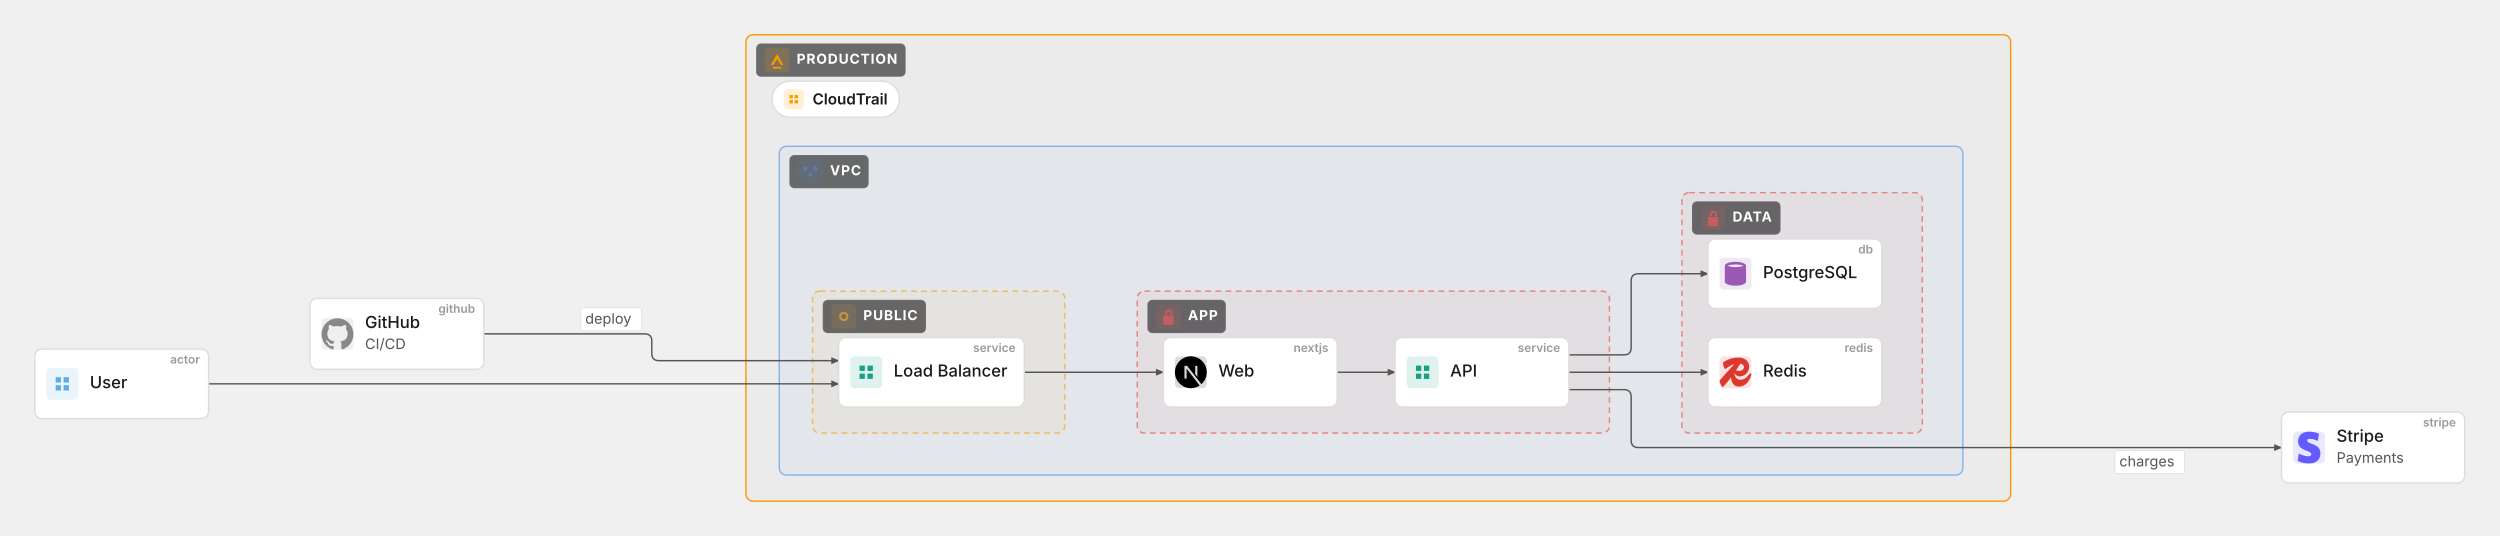
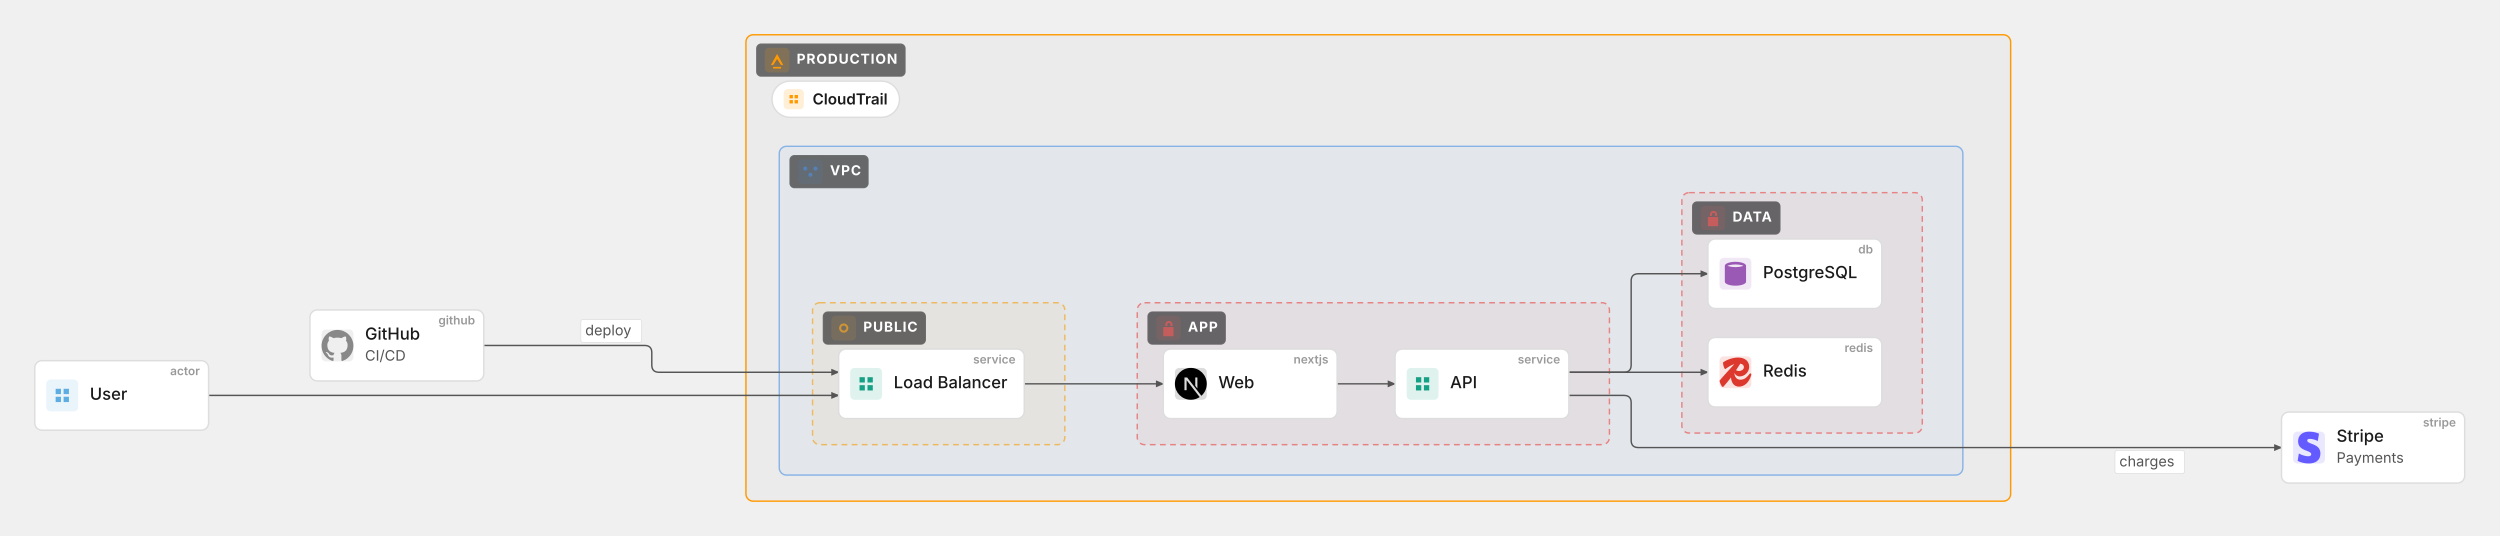
<svg xmlns="http://www.w3.org/2000/svg" width="1726" height="370" viewBox="0 0 1726 370" font-family="-apple-system,BlinkMacSystemFont,'Segoe UI',system-ui,sans-serif">
  <defs>
    <marker id="bromaid-arr" viewBox="0 0 10 10" refX="8.5" refY="5" markerWidth="6" markerHeight="6" orient="auto" markerUnits="strokeWidth">
      <path d="M0 1 L9.5 5 L0 9 z" fill="#555555" />
    </marker>
  </defs>
  <rect x="515" y="24" width="873.152" height="322" rx="5" fill="rgba(120,120,120,0.05)" stroke="#FF9900" stroke-width="1" />
  <rect x="522" y="30" width="103.259" height="23" rx="3.5" fill="rgba(0,0,0,0.55)" stroke="rgba(255,255,255,0.06)" stroke-width="1" />
  <rect x="528" y="33" width="17" height="17" rx="3" fill="#FF9900" opacity="0.16" />
  <g transform="translate(528 33) scale(0.7083333)" fill="#FF9900">
    <path d="M6 16.8 12 6l6 10.8h-2.2L12 10.9 8.2 16.8H6Z" />
    <path d="M8.1 18.6h7.8v1.6H8.1z" />
  </g>
  <text x="550" y="44" font-size="9.5" font-weight="650" fill="#ffffff" letter-spacing="0.6">
    <tspan x="550">PRODUCTION</tspan>
  </text>
  <rect x="538" y="101" width="817.152" height="227" rx="5" fill="rgba(74,144,226,0.05)" stroke="rgba(74,144,226,0.6)" stroke-width="1" />
  <rect x="545" y="107" width="54.732" height="23" rx="3.5" fill="rgba(0,0,0,0.55)" stroke="rgba(255,255,255,0.06)" stroke-width="1" />
  <rect x="551" y="110" width="17" height="17" rx="3" fill="rgba(74,144,226,0.6)" opacity="0.16" />
  <g transform="translate(551 110) scale(0.7083333)" fill="rgba(74,144,226,0.6)">
    <path d="M7 7a2 2 0 1 0 0 4 2 2 0 0 0 0-4Zm10 0a2 2 0 1 0 0 4 2 2 0 0 0 0-4ZM12 13a2 2 0 1 0 0 4 2 2 0 0 0 0-4Z" />
    <path d="M8.7 10.3 10.9 13m4.4 0 2.2-2.7M9 9h6" />
  </g>
  <text x="573" y="121" font-size="9.5" font-weight="650" fill="#ffffff" letter-spacing="0.6">
    <tspan x="573">VPC</tspan>
  </text>
-   <rect x="561" y="201" width="174.152" height="98" rx="5" fill="rgba(242,166,39,0.06)" stroke="rgba(242,166,39,0.7)" stroke-width="1" stroke-dasharray="4 3" />
-   <rect x="568" y="207" width="71.314" height="23" rx="3.5" fill="rgba(0,0,0,0.55)" stroke="rgba(255,255,255,0.06)" stroke-width="1" />
-   <rect x="574" y="210" width="17" height="17" rx="3" fill="rgba(242,166,39,0.7)" opacity="0.16" />
-   <g transform="translate(574 210) scale(0.7083333)" fill="rgba(242,166,39,0.7)">
+   <rect x="561" y="209" width="174.152" height="98" rx="5" fill="rgba(242,166,39,0.06)" stroke="rgba(242,166,39,0.7)" stroke-width="1" stroke-dasharray="4 3" />
+   <rect x="568" y="215" width="71.314" height="23" rx="3.5" fill="rgba(0,0,0,0.55)" stroke="rgba(255,255,255,0.06)" stroke-width="1" />
+   <rect x="574" y="218" width="17" height="17" rx="3" fill="rgba(242,166,39,0.7)" opacity="0.16" />
+   <g transform="translate(574 218) scale(0.7083333)" fill="rgba(242,166,39,0.7)">
    <path d="M12 7.5a4.5 4.5 0 1 0 0 9 4.5 4.5 0 0 0 0-9Zm0 2a2.5 2.5 0 1 1 0 5 2.5 2.5 0 0 1 0-5Z" />
    <path d="M12 3v2.2M12 18.8V21M3 12h2.2M18.8 12H21M5.1 5.1l1.6 1.6M17.3 17.3l1.6 1.6M18.9 5.1l-1.6 1.6M6.7 17.3l-1.6 1.6" />
  </g>
-   <text x="596" y="221" font-size="9.5" font-weight="650" fill="#ffffff" letter-spacing="0.6">
+   <text x="596" y="229" font-size="9.5" font-weight="650" fill="#ffffff" letter-spacing="0.6">
    <tspan x="596">PUBLIC</tspan>
  </text>
-   <rect x="785.152" y="201" width="326" height="98" rx="5" fill="rgba(232,90,90,0.06)" stroke="rgba(232,90,90,0.7)" stroke-width="1" stroke-dasharray="4 3" />
-   <rect x="792.152" y="207" width="54.209" height="23" rx="3.5" fill="rgba(0,0,0,0.55)" stroke="rgba(255,255,255,0.06)" stroke-width="1" />
-   <rect x="798.152" y="210" width="17" height="17" rx="3" fill="rgba(232,90,90,0.7)" opacity="0.16" />
-   <g transform="translate(798.152 210) scale(0.7083333)" fill="rgba(232,90,90,0.7)">
+   <rect x="785.152" y="209" width="326" height="98" rx="5" fill="rgba(232,90,90,0.06)" stroke="rgba(232,90,90,0.7)" stroke-width="1" stroke-dasharray="4 3" />
+   <rect x="792.152" y="215" width="54.209" height="23" rx="3.5" fill="rgba(0,0,0,0.55)" stroke="rgba(255,255,255,0.06)" stroke-width="1" />
+   <rect x="798.152" y="218" width="17" height="17" rx="3" fill="rgba(232,90,90,0.7)" opacity="0.16" />
+   <g transform="translate(798.152 218) scale(0.7083333)" fill="rgba(232,90,90,0.7)">
    <path d="M7 11h10v9H7v-9Zm2-1V8.5A3.5 3.5 0 0 1 12.5 5 3.5 3.5 0 0 1 16 8.5V10h-2V8.5A1.5 1.5 0 0 0 12.5 7 1.5 1.5 0 0 0 11 8.5V10H9Z" />
  </g>
-   <text x="820.152" y="221" font-size="9.5" font-weight="650" fill="#ffffff" letter-spacing="0.6">
+   <text x="820.152" y="229" font-size="9.5" font-weight="650" fill="#ffffff" letter-spacing="0.6">
    <tspan x="820.152">APP</tspan>
  </text>
  <rect x="1161.152" y="133" width="166" height="166" rx="5" fill="rgba(232,90,90,0.06)" stroke="rgba(232,90,90,0.7)" stroke-width="1" stroke-dasharray="4 3" />
  <rect x="1168.152" y="139" width="61.136" height="23" rx="3.5" fill="rgba(0,0,0,0.55)" stroke="rgba(255,255,255,0.06)" stroke-width="1" />
  <rect x="1174.152" y="142" width="17" height="17" rx="3" fill="rgba(232,90,90,0.7)" opacity="0.16" />
  <g transform="translate(1174.152 142) scale(0.7083333)" fill="rgba(232,90,90,0.7)">
    <path d="M7 11h10v9H7v-9Zm2-1V8.5A3.5 3.5 0 0 1 12.5 5 3.5 3.5 0 0 1 16 8.5V10h-2V8.5A1.5 1.5 0 0 0 12.5 7 1.5 1.5 0 0 0 11 8.5V10H9Z" />
  </g>
  <text x="1196.152" y="153" font-size="9.5" font-weight="650" fill="#ffffff" letter-spacing="0.6">
    <tspan x="1196.152">DATA</tspan>
  </text>
-   <path d="M 144 265 L 579 265" fill="none" stroke="#555555" stroke-width="1" stroke-linecap="round" stroke-linejoin="round" marker-end="url(#bromaid-arr)" />
-   <path d="M 707.152 257 L 803.152 257" fill="none" stroke="#555555" stroke-width="1" stroke-linecap="round" stroke-linejoin="round" marker-end="url(#bromaid-arr)" />
-   <path d="M 923.152 257 L 963.152 257" fill="none" stroke="#555555" stroke-width="1" stroke-linecap="round" stroke-linejoin="round" marker-end="url(#bromaid-arr)" />
-   <path d="M 1083.152 245 L 1121.152 245 Q 1126.152 245 1126.152 240 L 1126.152 194 Q 1126.152 189 1131.152 189 L 1179.152 189" fill="none" stroke="#555555" stroke-width="1" stroke-linecap="round" stroke-linejoin="round" marker-end="url(#bromaid-arr)" />
+   <path d="M 144 273 L 579 273" fill="none" stroke="#555555" stroke-width="1" stroke-linecap="round" stroke-linejoin="round" marker-end="url(#bromaid-arr)" />
+   <path d="M 707.152 265 L 803.152 265" fill="none" stroke="#555555" stroke-width="1" stroke-linecap="round" stroke-linejoin="round" marker-end="url(#bromaid-arr)" />
+   <path d="M 923.152 265 L 963.152 265" fill="none" stroke="#555555" stroke-width="1" stroke-linecap="round" stroke-linejoin="round" marker-end="url(#bromaid-arr)" />
+   <path d="M 1083.152 257 L 1121.152 257 Q 1126.152 257 1126.152 252 L 1126.152 194 Q 1126.152 189 1131.152 189 L 1179.152 189" fill="none" stroke="#555555" stroke-width="1" stroke-linecap="round" stroke-linejoin="round" marker-end="url(#bromaid-arr)" />
  <path d="M 1083.152 257 L 1179.152 257" fill="none" stroke="#555555" stroke-width="1" stroke-linecap="round" stroke-linejoin="round" marker-end="url(#bromaid-arr)" />
-   <path d="M 1083.152 269 L 1121.152 269 Q 1126.152 269 1126.152 274 L 1126.152 304 Q 1126.152 309 1131.152 309 L 1575.152 309" fill="none" stroke="#555555" stroke-width="1" stroke-linecap="round" stroke-linejoin="round" marker-end="url(#bromaid-arr)" />
+   <path d="M 1083.152 273 L 1121.152 273 Q 1126.152 273 1126.152 278 L 1126.152 304 Q 1126.152 309 1131.152 309 L 1575.152 309" fill="none" stroke="#555555" stroke-width="1" stroke-linecap="round" stroke-linejoin="round" marker-end="url(#bromaid-arr)" />
  <rect x="1460.152" y="311" width="48" height="16" rx="1.5" fill="#ffffff" stroke="#dddddd" stroke-width="0.5" />
  <text x="1463.152" y="322" font-size="10" fill="#555555">charges</text>
-   <path d="M 334 230.5 L 445 230.5 Q 450 230.5 450 235.5 L 450 244 Q 450 249 455 249 L 579 249" fill="none" stroke="#555555" stroke-width="1" stroke-linecap="round" stroke-linejoin="round" marker-end="url(#bromaid-arr)" />
-   <rect x="401" y="212.5" width="42" height="16" rx="1.5" fill="#ffffff" stroke="#dddddd" stroke-width="0.5" />
-   <text x="404" y="223.5" font-size="10" fill="#555555">deploy</text>
-   <rect x="24" y="241" width="120" height="48" rx="5" fill="#ffffff" stroke="#dddddd" stroke-width="1" />
-   <text x="138" y="251" font-size="8.2" font-weight="600" fill="#999999" text-anchor="end">actor</text>
-   <rect x="32" y="254" width="22" height="22" rx="3" fill="#5dade2" opacity="0.14" />
-   <g transform="translate(32 254) scale(0.9166667)" fill="#5dade2">
+   <path d="M 334 238.5 L 445 238.5 Q 450 238.5 450 243.5 L 450 252 Q 450 257 455 257 L 579 257" fill="none" stroke="#555555" stroke-width="1" stroke-linecap="round" stroke-linejoin="round" marker-end="url(#bromaid-arr)" />
+   <rect x="401" y="220.5" width="42" height="16" rx="1.5" fill="#ffffff" stroke="#dddddd" stroke-width="0.5" />
+   <text x="404" y="231.5" font-size="10" fill="#555555">deploy</text>
+   <rect x="24" y="249" width="120" height="48" rx="5" fill="#ffffff" stroke="#dddddd" stroke-width="1" />
+   <text x="138" y="259" font-size="8.2" font-weight="600" fill="#999999" text-anchor="end">actor</text>
+   <rect x="32" y="262" width="22" height="22" rx="3" fill="#5dade2" opacity="0.14" />
+   <g transform="translate(32 262) scale(0.9166667)" fill="#5dade2">
    <path d="M7 7h4v4H7V7z" />
    <path d="M13 7h4v4h-4V7z" />
    <path d="M7 13h4v4H7v-4z" />
    <path d="M13 13h4v4h-4v-4z" />
  </g>
-   <text x="62" y="268" font-size="11.5" font-weight="500" fill="#1a1a1a">
+   <text x="62" y="276" font-size="11.5" font-weight="500" fill="#1a1a1a">
    <tspan x="62">User</tspan>
  </text>
-   <rect x="214" y="206" width="120" height="49" rx="5" fill="#ffffff" stroke="#dddddd" stroke-width="1" />
-   <text x="328" y="216" font-size="8.2" font-weight="600" fill="#999999" text-anchor="end">github</text>
-   <rect x="222" y="219.5" width="22" height="22" rx="3" fill="#888888" opacity="0.14" />
-   <g transform="translate(222 219.5) scale(0.9166667)" fill="#888888">
+   <rect x="214" y="214" width="120" height="49" rx="5" fill="#ffffff" stroke="#dddddd" stroke-width="1" />
+   <text x="328" y="224" font-size="8.2" font-weight="600" fill="#999999" text-anchor="end">github</text>
+   <rect x="222" y="227.5" width="22" height="22" rx="3" fill="#888888" opacity="0.14" />
+   <g transform="translate(222 227.5) scale(0.9166667)" fill="#888888">
    <path d="M12 .297c-6.63 0-12 5.373-12 12 0 5.303 3.438 9.8 8.205 11.385.6.113.82-.258.82-.577 0-.285-.01-1.04-.015-2.04-3.338.724-4.042-1.61-4.042-1.61C4.422 18.07 3.633 17.7 3.633 17.7c-1.087-.744.084-.729.084-.729 1.205.084 1.838 1.236 1.838 1.236 1.07 1.835 2.809 1.305 3.495.998.108-.776.417-1.305.76-1.605-2.665-.3-5.466-1.332-5.466-5.93 0-1.31.465-2.38 1.235-3.22-.135-.303-.54-1.523.105-3.176 0 0 1.005-.322 3.3 1.23.96-.267 1.98-.399 3-.405 1.02.006 2.04.138 3 .405 2.28-1.552 3.285-1.23 3.285-1.23.645 1.653.24 2.873.12 3.176.765.84 1.23 1.91 1.23 3.22 0 4.61-2.805 5.625-5.475 5.92.42.36.81 1.096.81 2.22 0 1.606-.015 2.896-.015 3.286 0 .315.21.69.825.57C20.565 22.092 24 17.592 24 12.297c0-6.627-5.373-12-12-12" />
  </g>
-   <text x="252" y="226.5" font-size="11.5" font-weight="500" fill="#1a1a1a">
+   <text x="252" y="234.5" font-size="11.5" font-weight="500" fill="#1a1a1a">
    <tspan x="252">GitHub</tspan>
  </text>
-   <text x="252" y="241" font-size="10" fill="#555555">
+   <text x="252" y="249" font-size="10" fill="#555555">
    <tspan x="252">CI/CD</tspan>
  </text>
  <rect x="1575.152" y="284.5" width="126.46" height="49" rx="5" fill="#ffffff" stroke="#dddddd" stroke-width="1" />
  <text x="1695.612" y="294.5" font-size="8.2" font-weight="600" fill="#999999" text-anchor="end">stripe</text>
  <rect x="1583.152" y="298" width="22" height="22" rx="3" fill="#635BFF" opacity="0.14" />
  <g transform="translate(1583.152 298) scale(0.9166667)" fill="#635BFF">
    <path d="M13.976 9.15c-2.172-.806-3.356-1.426-3.356-2.409 0-.831.683-1.305 1.901-1.305 2.227 0 4.515.858 6.09 1.631l.89-5.494C18.252.975 15.697 0 12.165 0 9.667 0 7.589.654 6.104 1.872 4.56 3.147 3.757 4.992 3.757 7.218c0 4.039 2.467 5.76 6.476 7.219 2.585.92 3.445 1.574 3.445 2.583 0 .98-.84 1.545-2.354 1.545-1.875 0-4.965-.921-6.99-2.109l-.9 5.555C5.175 22.99 8.385 24 11.714 24c2.641 0 4.843-.624 6.328-1.813 1.664-1.305 2.525-3.236 2.525-5.732 0-4.128-2.524-5.851-6.594-7.305h.003z" />
  </g>
  <text x="1613.152" y="305" font-size="11.5" font-weight="500" fill="#1a1a1a">
    <tspan x="1613.152">Stripe</tspan>
  </text>
  <text x="1613.152" y="319.5" font-size="10" fill="#555555">
    <tspan x="1613.152">Payments</tspan>
  </text>
  <rect x="533" y="56" width="88" height="25" rx="12.5" fill="#ffffff" stroke="#dddddd" stroke-width="1" />
  <rect x="541" y="61.5" width="14" height="14" rx="3" fill="#FF9900" opacity="0.16" />
  <g transform="translate(541 61.5) scale(0.5833333)" fill="#FF9900">
    <path d="M7 7h4v4H7V7z" />
    <path d="M13 7h4v4h-4V7z" />
    <path d="M7 13h4v4H7v-4z" />
    <path d="M13 13h4v4h-4v-4z" />
  </g>
  <text x="561" y="72.1" font-size="10.5" font-weight="600" fill="#1a1a1a">CloudTrail</text>
-   <rect x="579" y="233" width="128.152" height="48" rx="5" fill="#ffffff" stroke="#dddddd" stroke-width="1" />
-   <text x="701.152" y="243" font-size="8.2" font-weight="600" fill="#999999" text-anchor="end">service</text>
-   <rect x="587" y="246" width="22" height="22" rx="3" fill="#16a085" opacity="0.14" />
-   <g transform="translate(587 246) scale(0.9166667)" fill="#16a085">
+   <rect x="579" y="241" width="128.152" height="48" rx="5" fill="#ffffff" stroke="#dddddd" stroke-width="1" />
+   <text x="701.152" y="251" font-size="8.2" font-weight="600" fill="#999999" text-anchor="end">service</text>
+   <rect x="587" y="254" width="22" height="22" rx="3" fill="#16a085" opacity="0.14" />
+   <g transform="translate(587 254) scale(0.9166667)" fill="#16a085">
    <path d="M7 7h4v4H7V7z" />
    <path d="M13 7h4v4h-4V7z" />
    <path d="M7 13h4v4H7v-4z" />
    <path d="M13 13h4v4h-4v-4z" />
  </g>
-   <text x="617" y="260" font-size="11.5" font-weight="500" fill="#1a1a1a">
+   <text x="617" y="268" font-size="11.5" font-weight="500" fill="#1a1a1a">
    <tspan x="617">Load Balancer</tspan>
  </text>
-   <rect x="803.152" y="233" width="120" height="48" rx="5" fill="#ffffff" stroke="#dddddd" stroke-width="1" />
-   <text x="917.152" y="243" font-size="8.2" font-weight="600" fill="#999999" text-anchor="end">nextjs</text>
-   <rect x="811.152" y="246" width="22" height="22" rx="3" fill="#000000" opacity="0.14" />
-   <g transform="translate(811.152 246) scale(0.9166667)" fill="#000000">
+   <rect x="803.152" y="241" width="120" height="48" rx="5" fill="#ffffff" stroke="#dddddd" stroke-width="1" />
+   <text x="917.152" y="251" font-size="8.2" font-weight="600" fill="#999999" text-anchor="end">nextjs</text>
+   <rect x="811.152" y="254" width="22" height="22" rx="3" fill="#000000" opacity="0.14" />
+   <g transform="translate(811.152 254) scale(0.9166667)" fill="#000000">
    <path d="M18.665 21.978C16.758 23.255 14.465 24 12 24 5.377 24 0 18.623 0 12S5.377 0 12 0s12 5.377 12 12c0 3.583-1.574 6.801-4.067 9.001L9.219 7.2H7.2v9.596h1.615V9.251l9.85 12.727Zm-3.332-8.533 1.6 2.061V7.2h-1.6v6.245Z" />
  </g>
-   <text x="841.152" y="260" font-size="11.5" font-weight="500" fill="#1a1a1a">
+   <text x="841.152" y="268" font-size="11.5" font-weight="500" fill="#1a1a1a">
    <tspan x="841.152">Web</tspan>
  </text>
-   <rect x="963.152" y="233" width="120" height="48" rx="5" fill="#ffffff" stroke="#dddddd" stroke-width="1" />
-   <text x="1077.152" y="243" font-size="8.2" font-weight="600" fill="#999999" text-anchor="end">service</text>
-   <rect x="971.152" y="246" width="22" height="22" rx="3" fill="#16a085" opacity="0.14" />
-   <g transform="translate(971.152 246) scale(0.9166667)" fill="#16a085">
+   <rect x="963.152" y="241" width="120" height="48" rx="5" fill="#ffffff" stroke="#dddddd" stroke-width="1" />
+   <text x="1077.152" y="251" font-size="8.2" font-weight="600" fill="#999999" text-anchor="end">service</text>
+   <rect x="971.152" y="254" width="22" height="22" rx="3" fill="#16a085" opacity="0.14" />
+   <g transform="translate(971.152 254) scale(0.9166667)" fill="#16a085">
    <path d="M7 7h4v4H7V7z" />
    <path d="M13 7h4v4h-4V7z" />
    <path d="M7 13h4v4H7v-4z" />
    <path d="M13 13h4v4h-4v-4z" />
  </g>
-   <text x="1001.152" y="260" font-size="11.5" font-weight="500" fill="#1a1a1a">
+   <text x="1001.152" y="268" font-size="11.5" font-weight="500" fill="#1a1a1a">
    <tspan x="1001.152">API</tspan>
  </text>
  <rect x="1179.152" y="165" width="120" height="48" rx="5" fill="#ffffff" stroke="#dddddd" stroke-width="1" />
  <text x="1293.152" y="175" font-size="8.2" font-weight="600" fill="#999999" text-anchor="end">db</text>
  <rect x="1187.152" y="178" width="22" height="22" rx="3" fill="#9b59b6" opacity="0.14" />
  <g transform="translate(1187.152 178) scale(0.9166667)" fill="#9b59b6">
    <path d="M12 3c-4.42 0-8 1.34-8 3v12c0 1.66 3.58 3 8 3s8-1.34 8-3V6c0-1.66-3.58-3-8-3zm0 2c3.87 0 6 .99 6 1s-2.13 1-6 1-6-.99-6-1 2.13-1 6-1z" />
    <path d="M6 9.25V12c0 .71 2.13 1.75 6 1.75s6-1.04 6-1.75V9.25C16.6 10.02 14.5 10.5 12 10.5s-4.6-.48-6-1.25z" />
    <path d="M6 14.25V17c0 .71 2.13 1.75 6 1.75s6-1.04 6-1.75v-2.75C16.6 15.02 14.5 15.5 12 15.5s-4.6-.48-6-1.25z" />
  </g>
  <text x="1217.152" y="192" font-size="11.5" font-weight="500" fill="#1a1a1a">
    <tspan x="1217.152">PostgreSQL</tspan>
  </text>
  <rect x="1179.152" y="233" width="120" height="48" rx="5" fill="#ffffff" stroke="#dddddd" stroke-width="1" />
  <text x="1293.152" y="243" font-size="8.2" font-weight="600" fill="#999999" text-anchor="end">redis</text>
  <rect x="1187.152" y="246" width="22" height="22" rx="3" fill="#DC382D" opacity="0.14" />
  <g transform="translate(1187.152 246) scale(0.9166667)" fill="#DC382D">
    <path d="M22.71 13.145c-1.66 2.092-3.452 4.483-7.038 4.483-3.203 0-4.397-2.825-4.48-5.12.701 1.484 2.073 2.685 4.214 2.63 4.117-.133 6.94-3.852 6.94-7.239 0-4.05-3.022-6.972-8.268-6.972-3.752 0-8.4 1.428-11.455 3.685C2.59 6.937 3.885 9.958 4.35 9.626c2.648-1.904 4.748-3.13 6.784-3.744C8.12 9.244.886 17.05 0 18.425c.1 1.261 1.66 4.648 2.424 4.648.232 0 .431-.133.664-.365a100.49 100.49 0 0 0 5.54-6.765c.222 3.104 1.748 6.898 6.014 6.898 3.819 0 7.604-2.756 9.33-8.965.2-.764-.73-1.361-1.261-.73zm-4.349-5.013c0 1.959-1.926 2.922-3.685 2.922-.941 0-1.664-.247-2.235-.568 1.051-1.592 2.092-3.225 3.21-4.973 1.972.334 2.71 1.43 2.71 2.619z" />
  </g>
  <text x="1217.152" y="260" font-size="11.5" font-weight="500" fill="#1a1a1a">
    <tspan x="1217.152">Redis</tspan>
  </text>
</svg>
